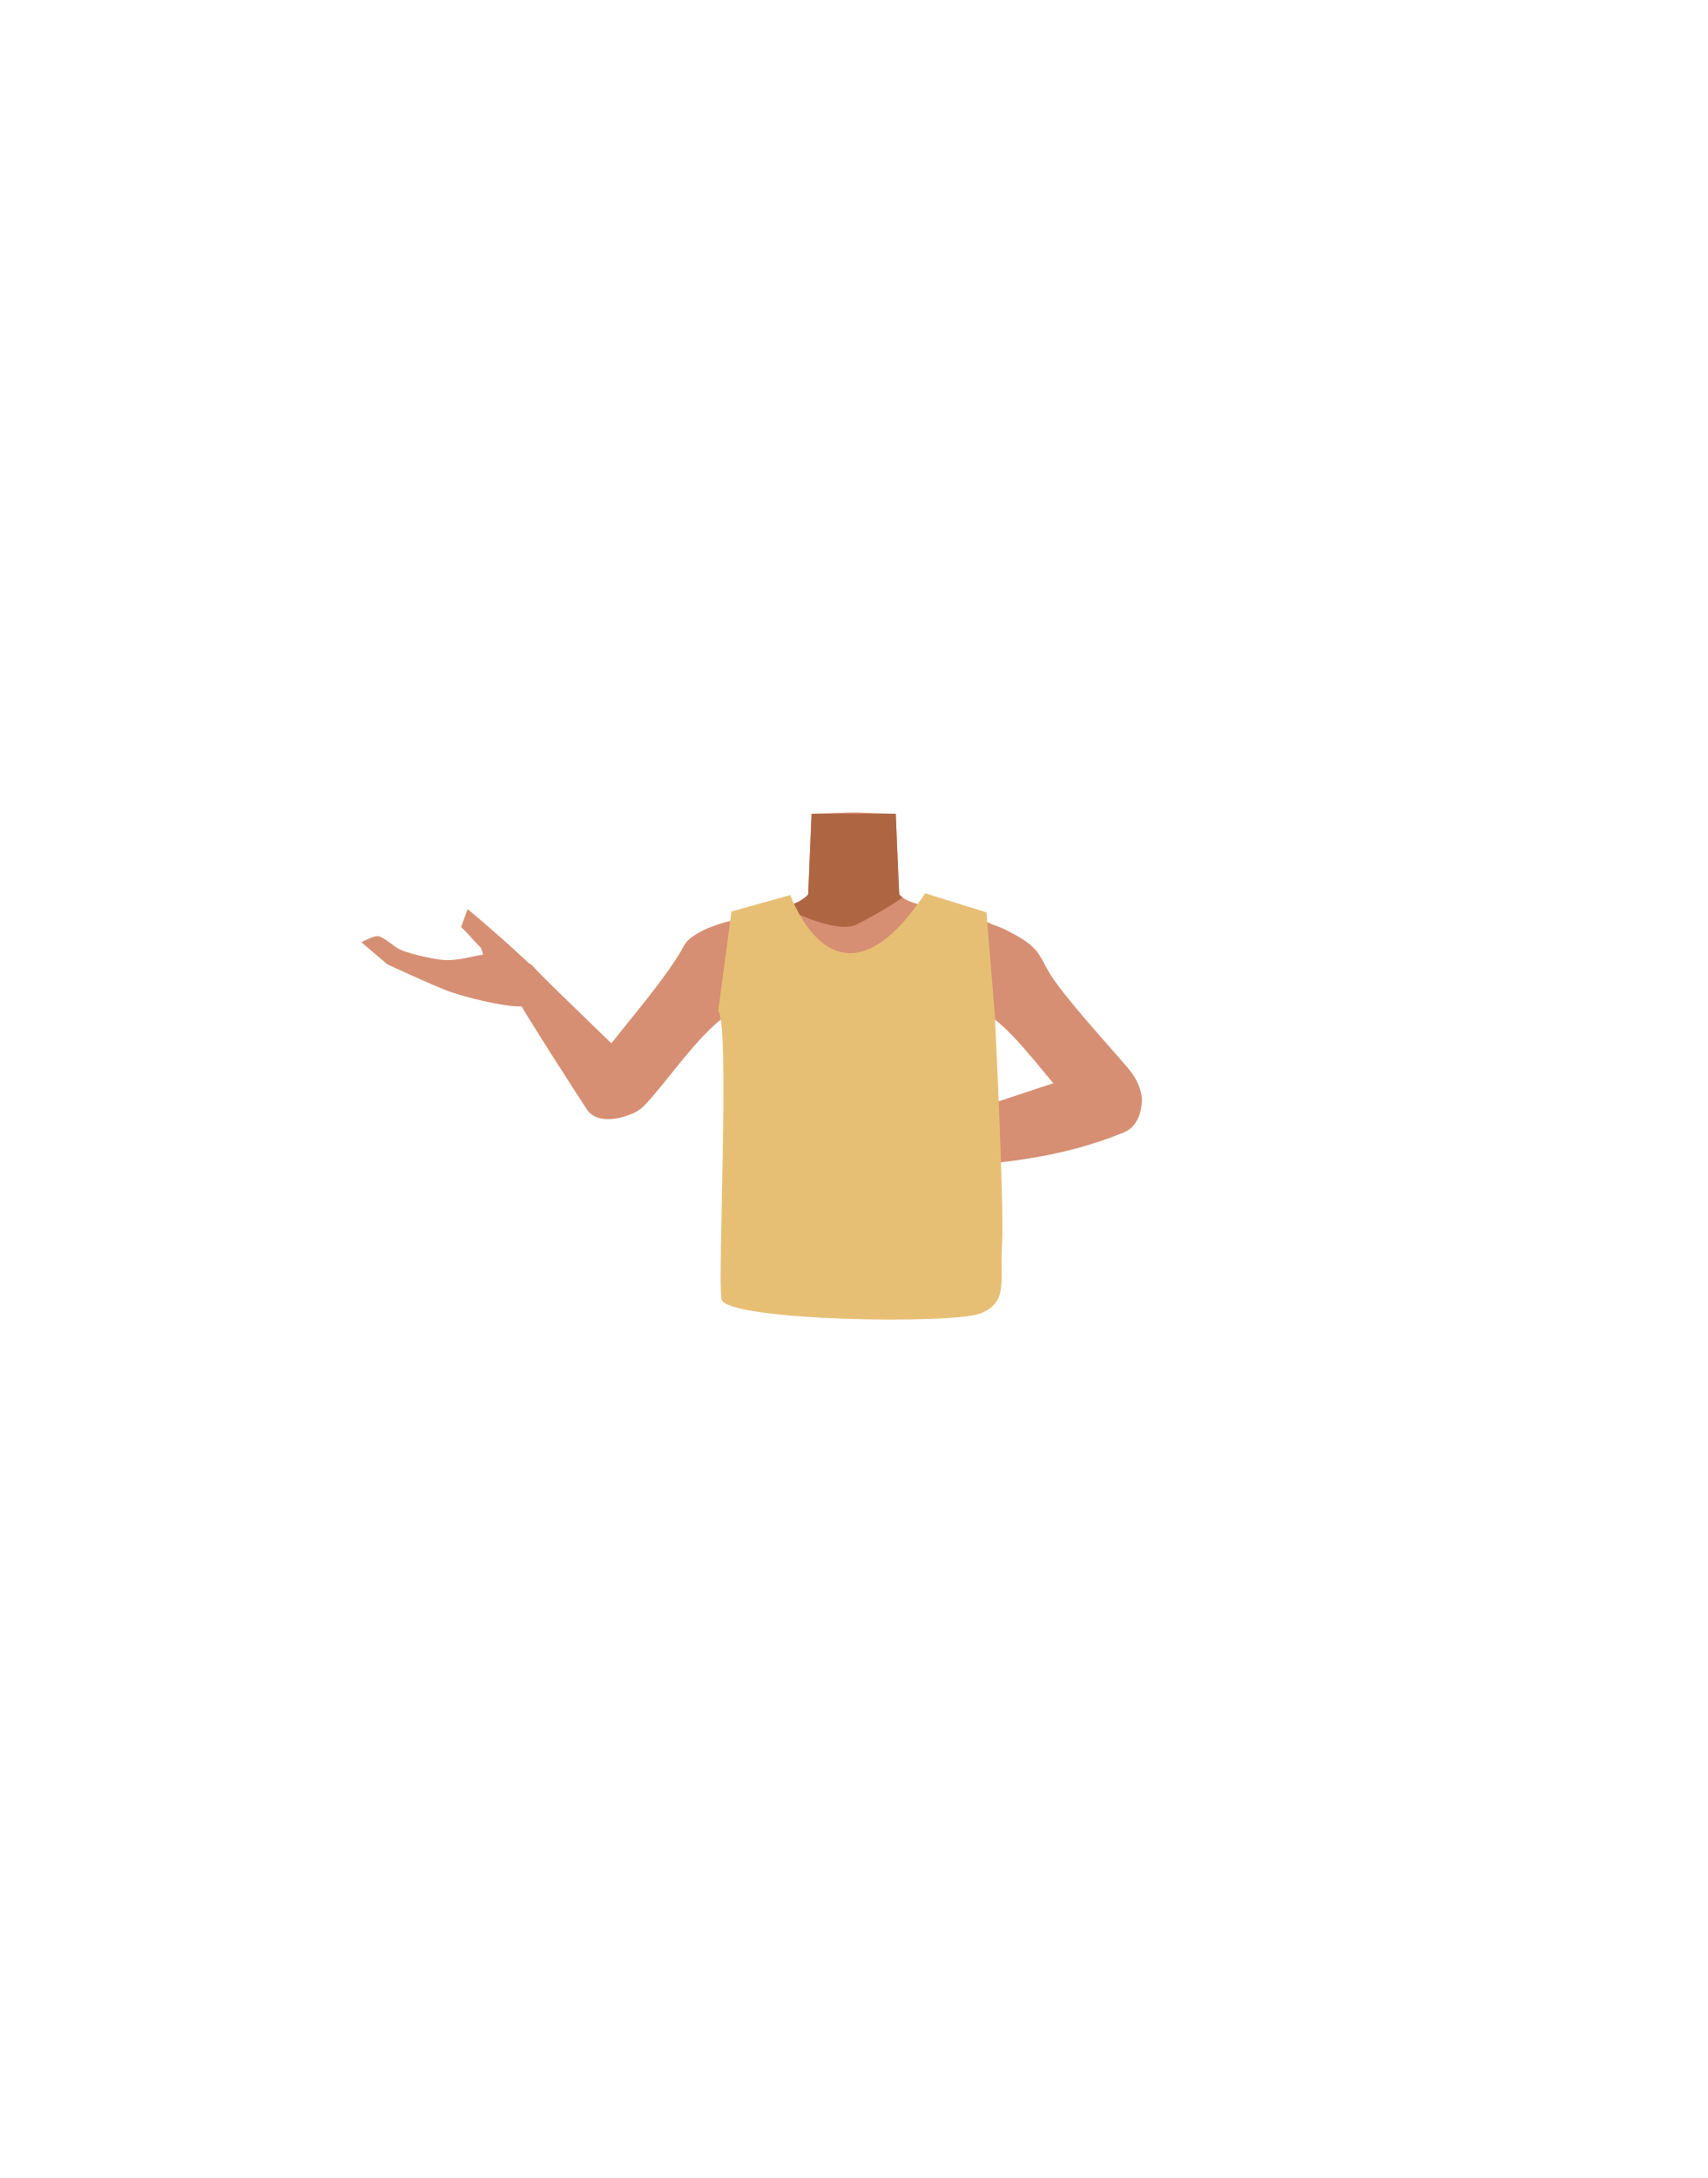
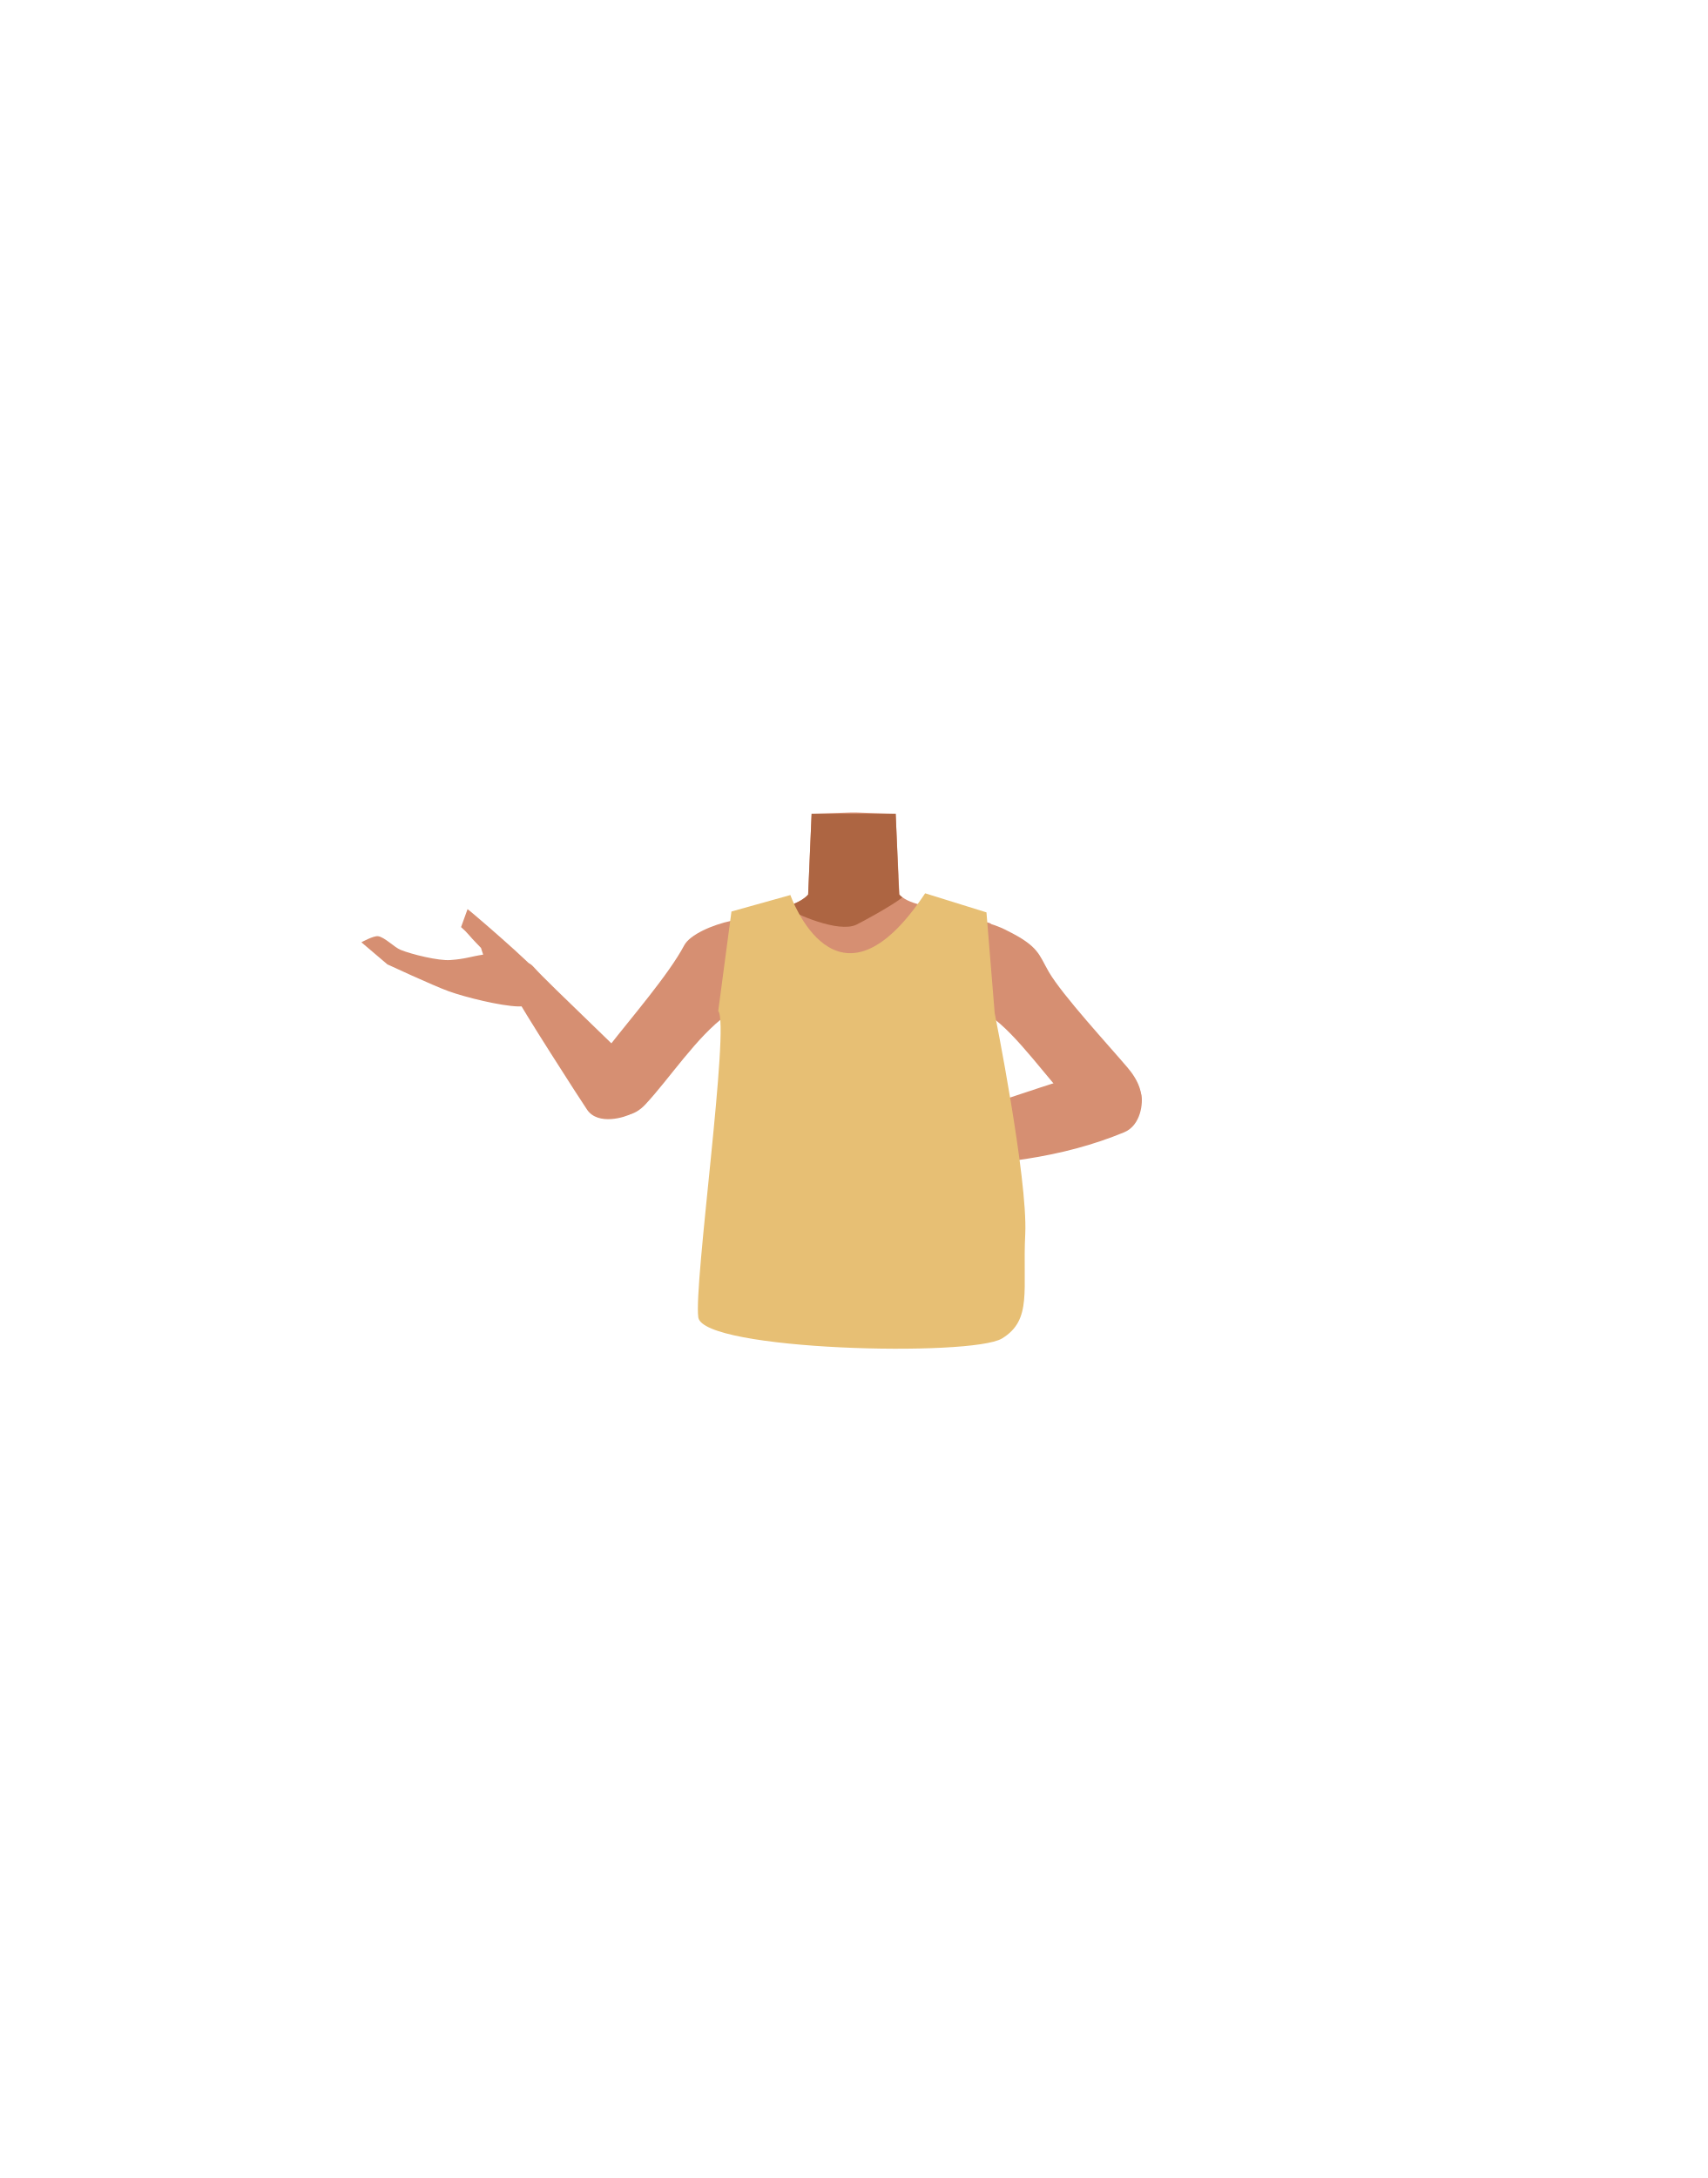
<svg xmlns="http://www.w3.org/2000/svg" version="1.1" id="Calque_1" x="0px" y="0px" viewBox="0 0 788 1005" style="enable-background:new 0 0 788 1005;" xml:space="preserve">
  <style type="text/css">
	.st0{fill:#D68F72;}
	.st1{fill:#AD6542;}
	.st2{fill:#E7BF74;}
</style>
  <g id="Calque_1_00000037665461968309345410000012861229951520619442_">
    <g id="Calque_12">
      <path class="st0" d="M465.8,459.5c0,0-0.1,3.9-9.3,10c-10.9,7.3-6.9,21.4-8.4,28.7c-1,4.9-9.9,17.3-13.7,16.6    c-10.8-2-16.9-16.2-26.7-20.4c-5.7-2.4-8.2-4.7-13.7-2c-5.5-2.8-8-0.5-13.7,2c-9.8,4.2-15.8,18.5-26.7,20.4    c-3.9,0.7-12.7-11.7-13.7-16.6c-1.5-7.3,2.5-21.4-8.4-28.7c-9.2-6.1-11.6-11-11.6-11c8.7-13.6,12.3-28.4,22.3-31.4    s11-5.4,20.2-8.5c4.7-1.6,8.5-3.4,10.6-5.8l1.6-37.3l18.3-0.6h2.2l14.3,0.5l4,0.1l0.7,15.7l0.6,12.9v0.5l0.4,8.2    c0.4,0.5,0.9,0.9,1.5,1.3c2.7,2,6.8,3.2,11.6,4.2c6.5,1.3,20.9,6.2,28.2,7.5c3.1,0.6,9.9,16.8,12.7,17.6    C478.9,446.5,472.8,442.4,465.8,459.5z" />
      <path class="st1" d="M416.5,414.1c-5.4,4.2-18.8,11.4-21.3,12.6c-8.2,3.9-28.3-5-32.8-8.1c4.7-1.6,8.5-3.4,10.6-5.8l1.6-37.3h38.8    l1.2,28.5v0.5l0.4,8.2C415.4,413.2,415.9,413.7,416.5,414.1z" />
    </g>
  </g>
  <g id="Calque_9">
    <path class="st0" d="M363.2,437.5c-4.6,21.5-19.4,24.7-27.9,30.9c-13.6,9.8-26.2,29.2-37.4,41.2c-5.3,5.7-11.7,6.6-17.8,2.5   l-4.1-2.5c-11.5-10.5,1-21.4,5.5-27.3c9.3-12,27.3-32.8,34.3-46.1c5.3-9.9,41.3-18.1,35.3-6.8c0,0,3.2,3.1,15,10.2   C373.7,444.3,365.1,428.6,363.2,437.5L363.2,437.5z" />
    <path class="st0" d="M291.4,513.9c9.5-5.7,6.4-15.2,4.4-18.5c-2.1-3.6-42.1-40.9-49.5-49.2c-4.2-4.7-6.1,0.6-9.4,2.6   c-3,1.9-0.4,7.6,0.6,9.9c2.2,5,31,49.8,33.5,53.4C276.1,519.5,288.7,515.5,291.4,513.9z" />
    <path class="st0" d="M215.8,419.5l-3,8.3c1.3,1.1,2.6,2.4,3.7,3.7c1.3,1.6,5.5,5.9,5.5,5.9l1,3.1c-5.9,0.9-8.1,2-15.2,2.5   c-5.4,0.4-17.7-2.6-22.9-4.7c-2.8-1.1-7.4-5.9-10.4-6.3c-2.1-0.3-7.7,2.8-7.7,2.8l12,10.2c0,0,21.1,9.8,28.3,12.4   c7.8,2.8,24,6.8,32.1,7c2.6,0,7.8,0.1,10.7-4.2c2.5-3.7,0.4-8-1.1-10.6C246.6,445.6,216.2,419.6,215.8,419.5z" />
    <path class="st0" d="M431.9,443.6c4,17.7,17.3,20.1,25,25.2c12.2,8,28.1,31.1,38.2,41c4.8,4.6,17.8,13.8,26.3,7.3l0,0   c10.5-8.8,3.1-19.7-1-24.5c-8.3-9.8-30-33.3-36.3-44.1c-4.7-8.1-4.5-11.8-19.5-19.2c0,0-14.8-8.2-25.6-2.2   C432.1,430.9,430.2,436.3,431.9,443.6L431.9,443.6z" />
    <path class="st0" d="M526.7,504.8c-4.2-14.5-12-12.2-18.7-11.4c-7.2,0.9-74.1,24.1-92.4,29.9c-10.3,3.3-15.9,4.8-14.4,10.7   c1.4,5.3,12.6,5,17,4.9c41.5-0.8,72.2-4.7,100.6-16.4C526.7,519.3,527.7,508.5,526.7,504.8z" />
-     <path class="st0" d="M372.6,523.6c-8.2,4.1-20.6,9.2-20.6,9.2s6.3,4.6,8.9,4.9c2.1,0.2,11.3-4,11.3-4l16.3,2.6   c-3.4,4.5-11.7,6.8-16.2,11.8c-3.5,3.9-14.3,10-19.5,12c-2.9,1.1-9.7,0.9-12.1,2.6c-1.7,1.2-3.1,7.1-3.1,7.1l16.2-0.9   c0,0,22.2-7.3,29.3-10.3c7.6-3.2,22-11.3,27.7-16.6c1.9-1.7,5.4-5.1,4.2-10.1c-1.1-4.2-5.9-5.8-9-6.7   C401.3,524.2,373,523.4,372.6,523.6z" />
-     <path class="st2" d="M333,599.5c-1.9-9.9,4-126.6-1.5-133l6.1-45.9l27.2-7.6c0,0,21.2,60.9,62.2-0.8l28.3,8.8   c0,0,3.8,46.5,3.8,46.5s4.5,90.1,3.4,106.9s2.9,25.8-9.2,31.4S334.9,609.5,333,599.5z" />
+     <path class="st0" d="M372.6,523.6c-8.2,4.1-20.6,9.2-20.6,9.2s6.3,4.6,8.9,4.9c2.1,0.2,11.3-4,11.3-4l16.3,2.6   c-3.4,4.5-11.7,6.8-16.2,11.8c-3.5,3.9-20.8-3.7-26.9-0.6c-3.4,1.7-11.3,1.4-14.1,4c-2,1.8-3.6,10.9-3.6,10.9l18.9-1.4   c0,0,25.9-11.2,34.1-15.8c8.9-4.9,24.4,2.1,30.1-3.2c1.9-1.7,5.4-5.1,4.2-10.1c-1.1-4.2-5.9-5.8-9-6.7   C401.3,524.2,373,523.4,372.6,523.6z" />
+     <path class="st2" d="M322.3,607.9c-2.2-15.2,14.7-135,9.2-141.4l6.1-45.9l27.2-7.6c0,0,21.2,60.9,62.2-0.8l28.3,8.8l3.8,46.5   c0,0,15.3,76.1,14.1,101.9c-1.3,25.8,3.4,39.6-10.7,48.2S324.6,623.2,322.3,607.9z" />
  </g>
</svg>
